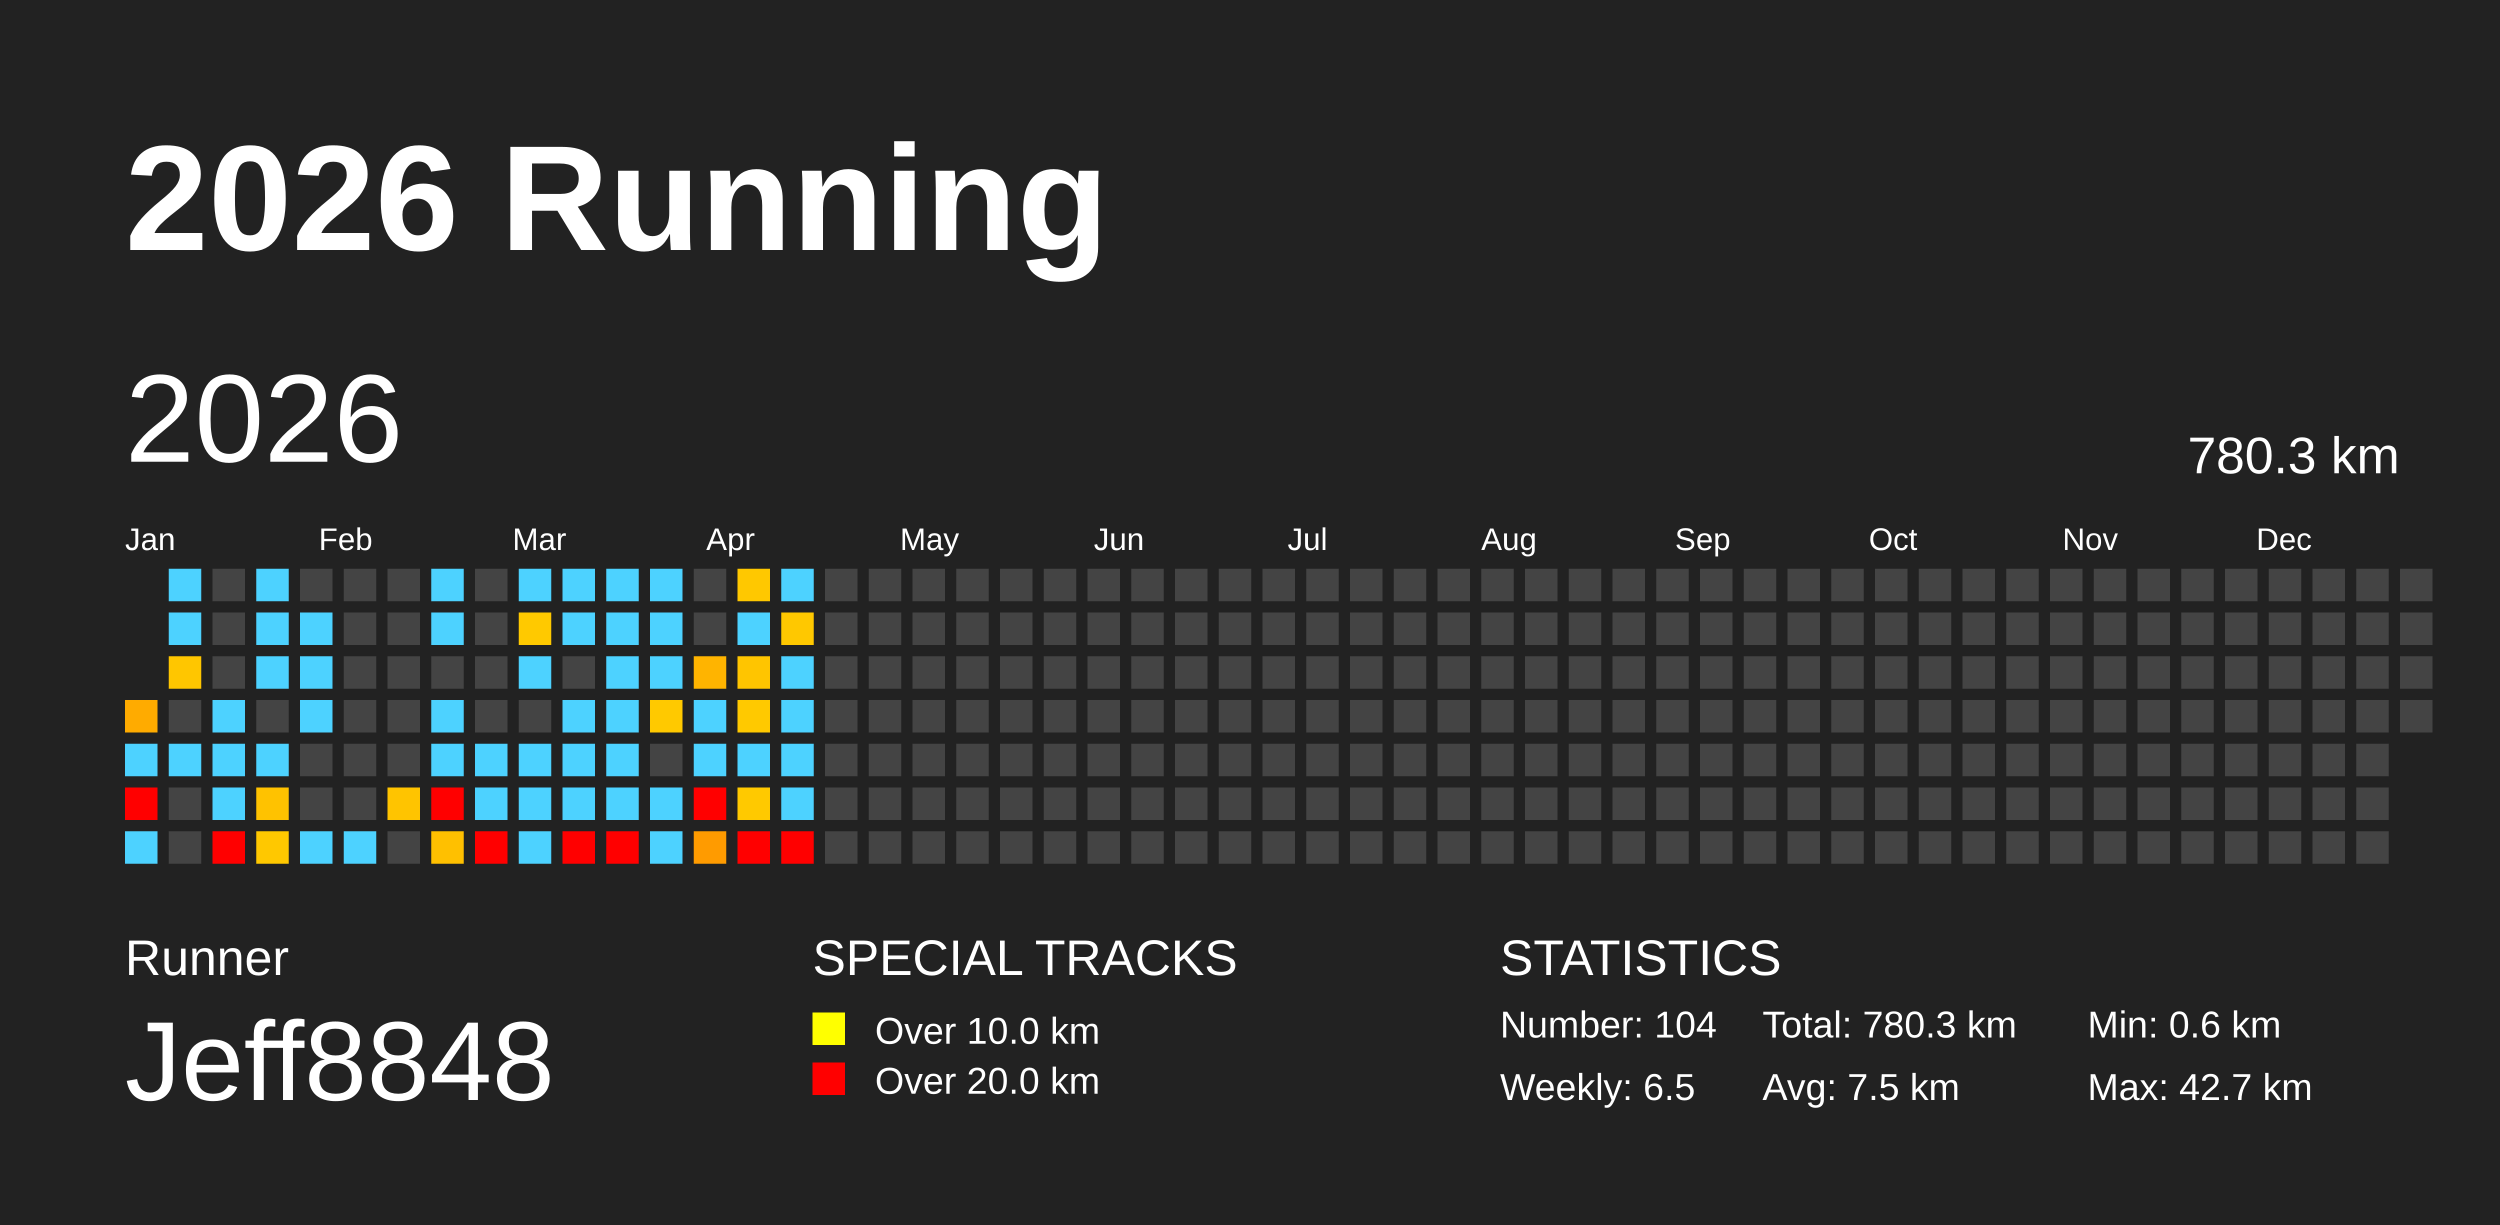
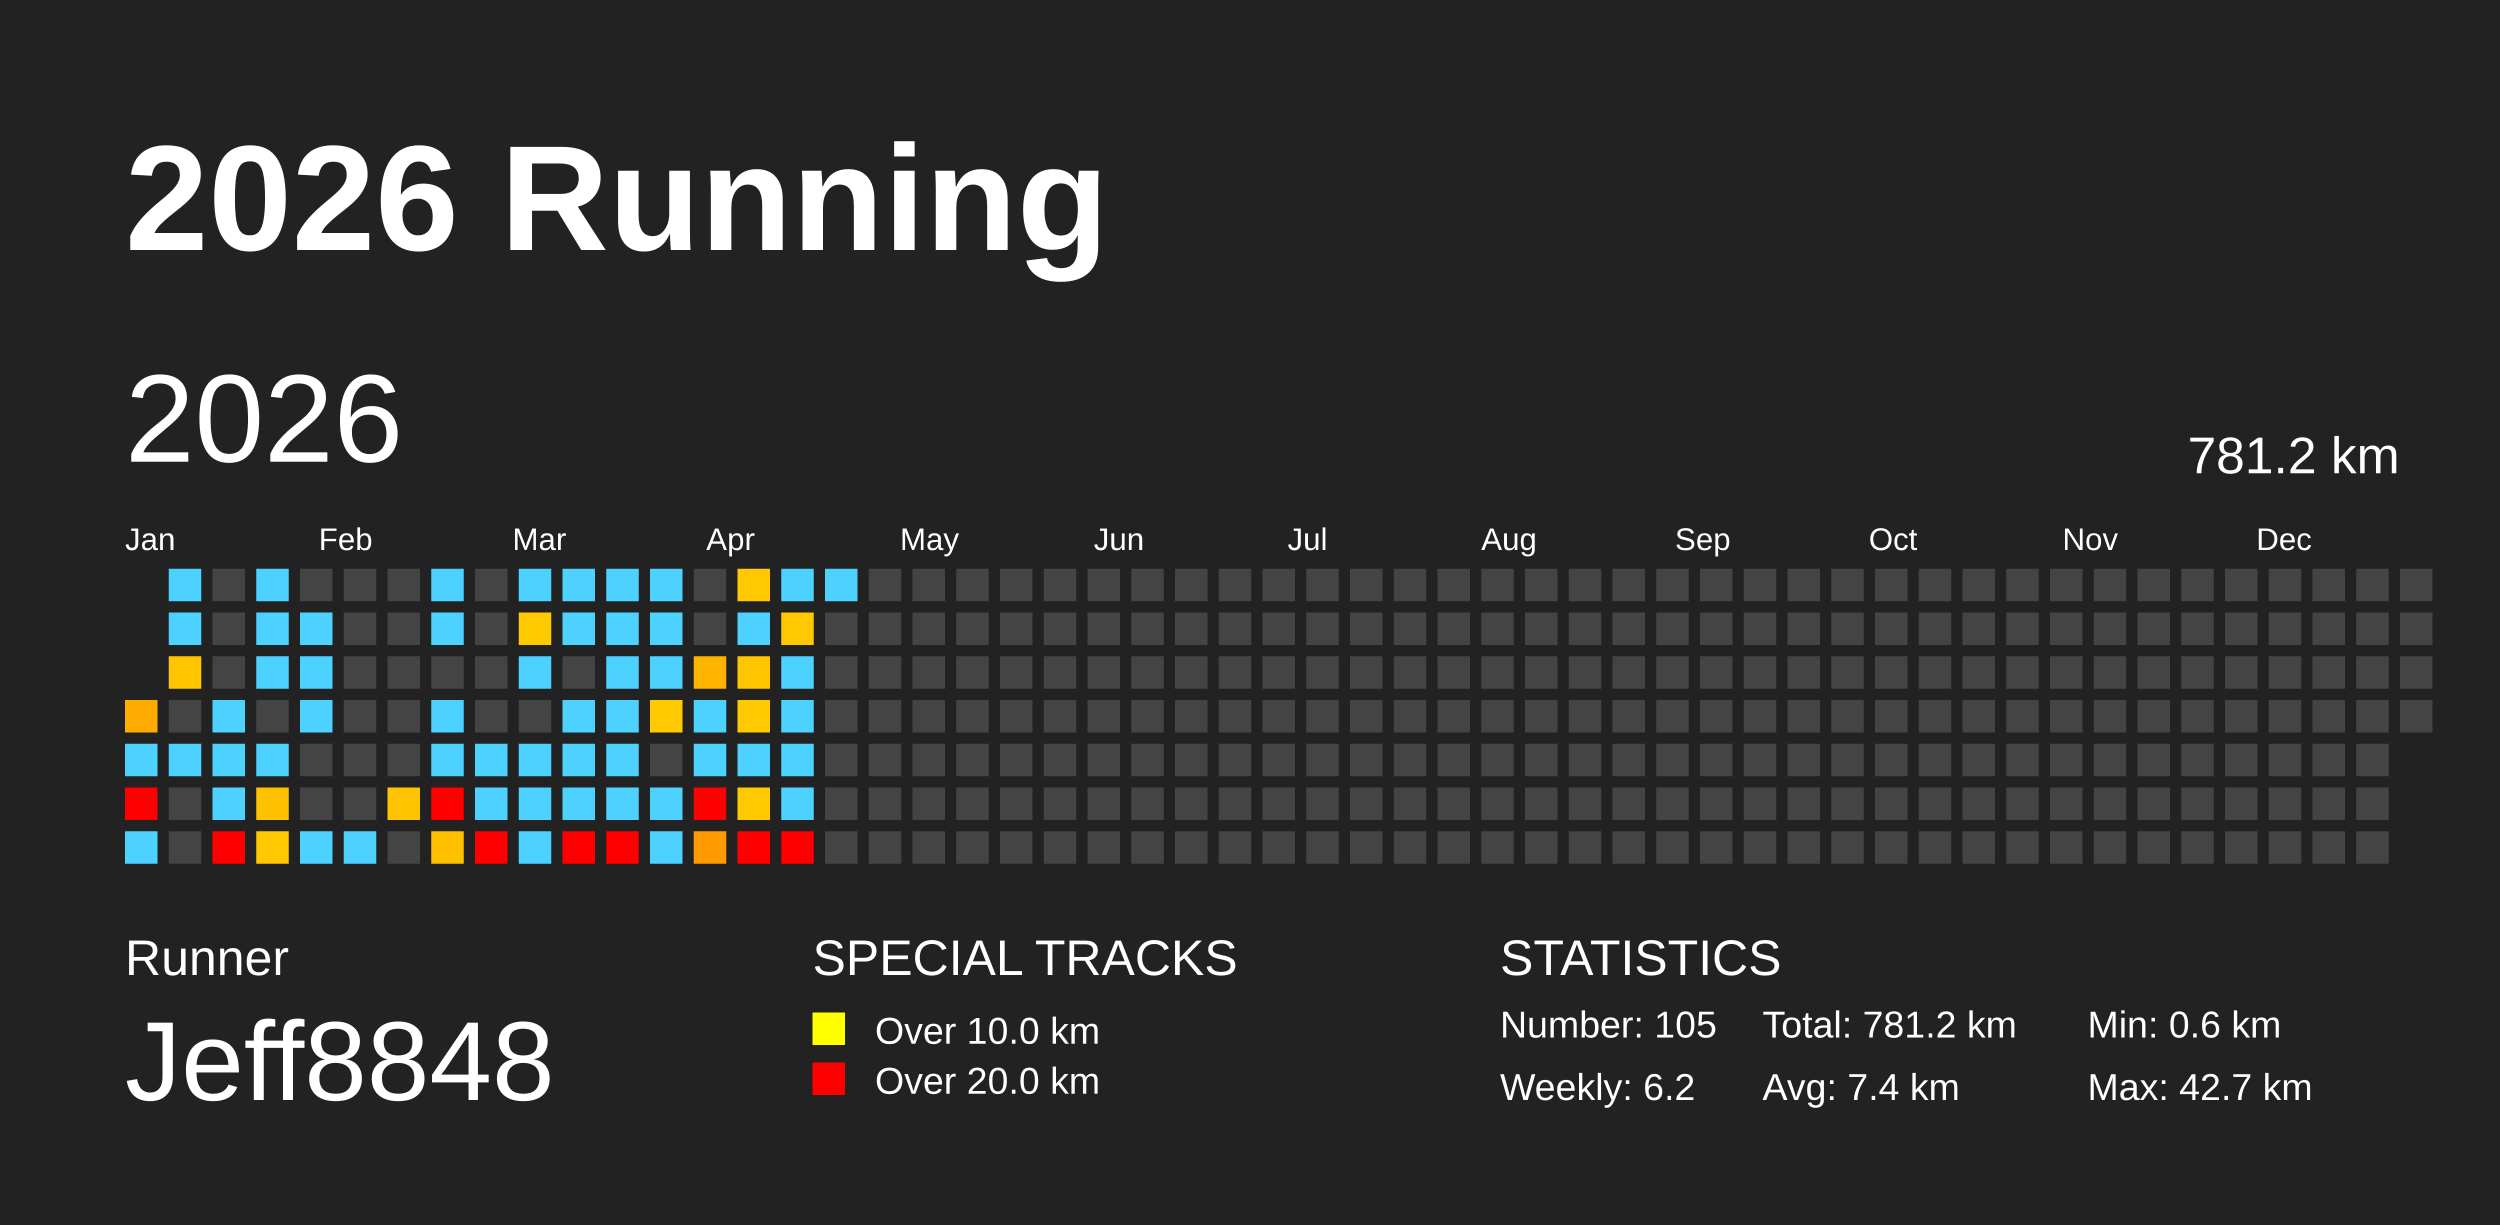
<svg xmlns="http://www.w3.org/2000/svg" baseProfile="full" height="98mm" version="1.1" viewBox="0,0,200,98" width="200mm">
  <defs />
  <rect fill="#222222" height="98" width="200" x="0" y="0" />
  <text fill="#FFFFFF" style="font-size:12px; font-family:Arial; font-weight:bold;" x="10" y="20">2026 Running</text>
  <text fill="#FFFFFF" style="font-size:4px; font-family:Arial" x="10" y="78">Runner</text>
  <text fill="#FFFFFF" style="font-size:9px; font-family:Arial" x="10" y="88">Jeff8848</text>
  <text fill="#FFFFFF" style="font-size:4px; font-family:Arial" x="65" y="78">SPECIAL TRACKS</text>
  <rect fill="yellow" height="2.6" width="2.6" x="65" y="81" />
  <text fill="#FFFFFF" style="font-size:3px; font-family:Arial" x="70" y="83.5">Over 10.0 km</text>
  <rect fill="red" height="2.6" width="2.6" x="65" y="85" />
  <text fill="#FFFFFF" style="font-size:3px; font-family:Arial" x="70" y="87.5">Over 20.0 km</text>
  <text fill="#FFFFFF" style="font-size:4px; font-family:Arial" x="120" y="78">STATISTICS</text>
-   <text fill="#FFFFFF" style="font-size:3px; font-family:Arial" x="120" y="83">Number: 104</text>
-   <text fill="#FFFFFF" style="font-size:3px; font-family:Arial" x="120" y="88">Weekly: 6.5</text>
-   <text fill="#FFFFFF" style="font-size:3px; font-family:Arial" x="141" y="83">Total: 780.3 km</text>
-   <text fill="#FFFFFF" style="font-size:3px; font-family:Arial" x="141" y="88">Avg: 7.5 km</text>
+   <text fill="#FFFFFF" style="font-size:3px; font-family:Arial" x="120" y="83">Number: 105</text>
+   <text fill="#FFFFFF" style="font-size:3px; font-family:Arial" x="120" y="88">Weekly: 6.2</text>
+   <text fill="#FFFFFF" style="font-size:3px; font-family:Arial" x="141" y="83">Total: 781.2 km</text>
+   <text fill="#FFFFFF" style="font-size:3px; font-family:Arial" x="141" y="88">Avg: 7.4 km</text>
  <text fill="#FFFFFF" style="font-size:3px; font-family:Arial" x="167" y="83">Min: 0.6 km</text>
  <text fill="#FFFFFF" style="font-size:3px; font-family:Arial" x="167" y="88">Max: 42.7 km</text>
  <text dominant-baseline="hanging" fill="#FFFFFF" style="font-size:10.0px; font-family:Arial;" x="10" y="30">2026</text>
-   <text dominant-baseline="hanging" fill="#FFFFFF" style="font-size:4.125px; font-family:Arial;" x="175" y="35">780.3 km</text>
+   <text dominant-baseline="hanging" fill="#FFFFFF" style="font-size:4.125px; font-family:Arial;" x="175" y="35">781.2 km</text>
  <text fill="#FFFFFF" style="font-size:2.5px; font-family:Arial" x="10.0" y="44">Jan</text>
  <text fill="#FFFFFF" style="font-size:2.5px; font-family:Arial" x="25.5" y="44">Feb</text>
  <text fill="#FFFFFF" style="font-size:2.5px; font-family:Arial" x="41.0" y="44">Mar</text>
  <text fill="#FFFFFF" style="font-size:2.5px; font-family:Arial" x="56.5" y="44">Apr</text>
  <text fill="#FFFFFF" style="font-size:2.5px; font-family:Arial" x="72.0" y="44">May</text>
  <text fill="#FFFFFF" style="font-size:2.5px; font-family:Arial" x="87.5" y="44">Jun</text>
  <text fill="#FFFFFF" style="font-size:2.5px; font-family:Arial" x="103.0" y="44">Jul</text>
  <text fill="#FFFFFF" style="font-size:2.5px; font-family:Arial" x="118.5" y="44">Aug</text>
  <text fill="#FFFFFF" style="font-size:2.5px; font-family:Arial" x="134.0" y="44">Sep</text>
  <text fill="#FFFFFF" style="font-size:2.5px; font-family:Arial" x="149.5" y="44">Oct</text>
  <text fill="#FFFFFF" style="font-size:2.5px; font-family:Arial" x="165.0" y="44">Nov</text>
  <text fill="#FFFFFF" style="font-size:2.5px; font-family:Arial" x="180.5" y="44">Dec</text>
  <rect fill="#ffab00" height="2.6" width="2.6" x="10.0" y="56.0" />
  <rect fill="#4dd2ff" height="2.6" width="2.6" x="10.0" y="59.5" />
  <rect fill="red" height="2.6" width="2.6" x="10.0" y="63.0" />
  <rect fill="#4dd2ff" height="2.6" width="2.6" x="10.0" y="66.5" />
  <rect fill="#4dd2ff" height="2.6" width="2.6" x="13.5" y="45.5" />
  <rect fill="#4dd2ff" height="2.6" width="2.6" x="13.5" y="49.0" />
  <rect fill="#ffc600" height="2.6" width="2.6" x="13.5" y="52.5" />
  <rect fill="#444444" height="2.6" width="2.6" x="13.5" y="56.0" />
  <rect fill="#4dd2ff" height="2.6" width="2.6" x="13.5" y="59.5" />
  <rect fill="#444444" height="2.6" width="2.6" x="13.5" y="63.0" />
  <rect fill="#444444" height="2.6" width="2.6" x="13.5" y="66.5" />
  <rect fill="#444444" height="2.6" width="2.6" x="17.0" y="45.5" />
  <rect fill="#444444" height="2.6" width="2.6" x="17.0" y="49.0" />
  <rect fill="#444444" height="2.6" width="2.6" x="17.0" y="52.5" />
  <rect fill="#4dd2ff" height="2.6" width="2.6" x="17.0" y="56.0" />
  <rect fill="#4dd2ff" height="2.6" width="2.6" x="17.0" y="59.5" />
  <rect fill="#4dd2ff" height="2.6" width="2.6" x="17.0" y="63.0" />
  <rect fill="red" height="2.6" width="2.6" x="17.0" y="66.5" />
  <rect fill="#4dd2ff" height="2.6" width="2.6" x="20.5" y="45.5" />
  <rect fill="#4dd2ff" height="2.6" width="2.6" x="20.5" y="49.0" />
  <rect fill="#4dd2ff" height="2.6" width="2.6" x="20.5" y="52.5" />
  <rect fill="#444444" height="2.6" width="2.6" x="20.5" y="56.0" />
  <rect fill="#4dd2ff" height="2.6" width="2.6" x="20.5" y="59.5" />
  <rect fill="#ffc200" height="2.6" width="2.6" x="20.5" y="63.0" />
  <rect fill="#ffc800" height="2.6" width="2.6" x="20.5" y="66.5" />
  <rect fill="#444444" height="2.6" width="2.6" x="24.0" y="45.5" />
  <rect fill="#4dd2ff" height="2.6" width="2.6" x="24.0" y="49.0" />
  <rect fill="#4dd2ff" height="2.6" width="2.6" x="24.0" y="52.5" />
  <rect fill="#4dd2ff" height="2.6" width="2.6" x="24.0" y="56.0" />
  <rect fill="#444444" height="2.6" width="2.6" x="24.0" y="59.5" />
  <rect fill="#444444" height="2.6" width="2.6" x="24.0" y="63.0" />
  <rect fill="#4dd2ff" height="2.6" width="2.6" x="24.0" y="66.5" />
  <rect fill="#444444" height="2.6" width="2.6" x="27.5" y="45.5" />
  <rect fill="#444444" height="2.6" width="2.6" x="27.5" y="49.0" />
  <rect fill="#444444" height="2.6" width="2.6" x="27.5" y="52.5" />
  <rect fill="#444444" height="2.6" width="2.6" x="27.5" y="56.0" />
  <rect fill="#444444" height="2.6" width="2.6" x="27.5" y="59.5" />
  <rect fill="#444444" height="2.6" width="2.6" x="27.5" y="63.0" />
  <rect fill="#4dd2ff" height="2.6" width="2.6" x="27.5" y="66.5" />
  <rect fill="#444444" height="2.6" width="2.6" x="31.0" y="45.5" />
  <rect fill="#444444" height="2.6" width="2.6" x="31.0" y="49.0" />
  <rect fill="#444444" height="2.6" width="2.6" x="31.0" y="52.5" />
  <rect fill="#444444" height="2.6" width="2.6" x="31.0" y="56.0" />
  <rect fill="#444444" height="2.6" width="2.6" x="31.0" y="59.5" />
  <rect fill="#ffc400" height="2.6" width="2.6" x="31.0" y="63.0" />
  <rect fill="#444444" height="2.6" width="2.6" x="31.0" y="66.5" />
  <rect fill="#4dd2ff" height="2.6" width="2.6" x="34.5" y="45.5" />
  <rect fill="#4dd2ff" height="2.6" width="2.6" x="34.5" y="49.0" />
  <rect fill="#444444" height="2.6" width="2.6" x="34.5" y="52.5" />
  <rect fill="#4dd2ff" height="2.6" width="2.6" x="34.5" y="56.0" />
  <rect fill="#4dd2ff" height="2.6" width="2.6" x="34.5" y="59.5" />
  <rect fill="red" height="2.6" width="2.6" x="34.5" y="63.0" />
  <rect fill="#ffc000" height="2.6" width="2.6" x="34.5" y="66.5" />
  <rect fill="#444444" height="2.6" width="2.6" x="38.0" y="45.5" />
  <rect fill="#444444" height="2.6" width="2.6" x="38.0" y="49.0" />
  <rect fill="#444444" height="2.6" width="2.6" x="38.0" y="52.5" />
  <rect fill="#444444" height="2.6" width="2.6" x="38.0" y="56.0" />
  <rect fill="#4dd2ff" height="2.6" width="2.6" x="38.0" y="59.5" />
  <rect fill="#4dd2ff" height="2.6" width="2.6" x="38.0" y="63.0" />
  <rect fill="red" height="2.6" width="2.6" x="38.0" y="66.5" />
  <rect fill="#4dd2ff" height="2.6" width="2.6" x="41.5" y="45.5" />
  <rect fill="#ffc900" height="2.6" width="2.6" x="41.5" y="49.0" />
  <rect fill="#4dd2ff" height="2.6" width="2.6" x="41.5" y="52.5" />
  <rect fill="#444444" height="2.6" width="2.6" x="41.5" y="56.0" />
  <rect fill="#4dd2ff" height="2.6" width="2.6" x="41.5" y="59.5" />
  <rect fill="#4dd2ff" height="2.6" width="2.6" x="41.5" y="63.0" />
  <rect fill="#4dd2ff" height="2.6" width="2.6" x="41.5" y="66.5" />
  <rect fill="#4dd2ff" height="2.6" width="2.6" x="45.0" y="45.5" />
  <rect fill="#4dd2ff" height="2.6" width="2.6" x="45.0" y="49.0" />
  <rect fill="#444444" height="2.6" width="2.6" x="45.0" y="52.5" />
  <rect fill="#4dd2ff" height="2.6" width="2.6" x="45.0" y="56.0" />
  <rect fill="#4dd2ff" height="2.6" width="2.6" x="45.0" y="59.5" />
  <rect fill="#4dd2ff" height="2.6" width="2.6" x="45.0" y="63.0" />
  <rect fill="red" height="2.6" width="2.6" x="45.0" y="66.5" />
  <rect fill="#4dd2ff" height="2.6" width="2.6" x="48.5" y="45.5" />
  <rect fill="#4dd2ff" height="2.6" width="2.6" x="48.5" y="49.0" />
  <rect fill="#4dd2ff" height="2.6" width="2.6" x="48.5" y="52.5" />
  <rect fill="#4dd2ff" height="2.6" width="2.6" x="48.5" y="56.0" />
  <rect fill="#4dd2ff" height="2.6" width="2.6" x="48.5" y="59.5" />
  <rect fill="#4dd2ff" height="2.6" width="2.6" x="48.5" y="63.0" />
  <rect fill="red" height="2.6" width="2.6" x="48.5" y="66.5" />
  <rect fill="#4dd2ff" height="2.6" width="2.6" x="52.0" y="45.5" />
  <rect fill="#4dd2ff" height="2.6" width="2.6" x="52.0" y="49.0" />
  <rect fill="#4dd2ff" height="2.6" width="2.6" x="52.0" y="52.5" />
  <rect fill="#ffc900" height="2.6" width="2.6" x="52.0" y="56.0" />
  <rect fill="#444444" height="2.6" width="2.6" x="52.0" y="59.5" />
  <rect fill="#4dd2ff" height="2.6" width="2.6" x="52.0" y="63.0" />
  <rect fill="#4dd2ff" height="2.6" width="2.6" x="52.0" y="66.5" />
  <rect fill="#444444" height="2.6" width="2.6" x="55.5" y="45.5" />
  <rect fill="#444444" height="2.6" width="2.6" x="55.5" y="49.0" />
  <rect fill="#ffb400" height="2.6" width="2.6" x="55.5" y="52.5" />
  <rect fill="#4dd2ff" height="2.6" width="2.6" x="55.5" y="56.0" />
  <rect fill="#4dd2ff" height="2.6" width="2.6" x="55.5" y="59.5" />
  <rect fill="red" height="2.6" width="2.6" x="55.5" y="63.0" />
  <rect fill="#ff9b00" height="2.6" width="2.6" x="55.5" y="66.5" />
  <rect fill="#ffc800" height="2.6" width="2.6" x="59.0" y="45.5" />
  <rect fill="#4dd2ff" height="2.6" width="2.6" x="59.0" y="49.0" />
  <rect fill="#ffc500" height="2.6" width="2.6" x="59.0" y="52.5" />
  <rect fill="#ffc900" height="2.6" width="2.6" x="59.0" y="56.0" />
  <rect fill="#4dd2ff" height="2.6" width="2.6" x="59.0" y="59.5" />
  <rect fill="#ffc900" height="2.6" width="2.6" x="59.0" y="63.0" />
  <rect fill="red" height="2.6" width="2.6" x="59.0" y="66.5" />
  <rect fill="#4dd2ff" height="2.6" width="2.6" x="62.5" y="45.5" />
  <rect fill="#ffc800" height="2.6" width="2.6" x="62.5" y="49.0" />
  <rect fill="#4dd2ff" height="2.6" width="2.6" x="62.5" y="52.5" />
  <rect fill="#4dd2ff" height="2.6" width="2.6" x="62.5" y="56.0" />
  <rect fill="#4dd2ff" height="2.6" width="2.6" x="62.5" y="59.5" />
  <rect fill="#4dd2ff" height="2.6" width="2.6" x="62.5" y="63.0" />
  <rect fill="red" height="2.6" width="2.6" x="62.5" y="66.5" />
-   <rect fill="#444444" height="2.6" width="2.6" x="66.0" y="45.5" />
+   <rect fill="#4dd2ff" height="2.6" width="2.6" x="66.0" y="45.5" />
  <rect fill="#444444" height="2.6" width="2.6" x="66.0" y="49.0" />
  <rect fill="#444444" height="2.6" width="2.6" x="66.0" y="52.5" />
  <rect fill="#444444" height="2.6" width="2.6" x="66.0" y="56.0" />
  <rect fill="#444444" height="2.6" width="2.6" x="66.0" y="59.5" />
  <rect fill="#444444" height="2.6" width="2.6" x="66.0" y="63.0" />
  <rect fill="#444444" height="2.6" width="2.6" x="66.0" y="66.5" />
  <rect fill="#444444" height="2.6" width="2.6" x="69.5" y="45.5" />
  <rect fill="#444444" height="2.6" width="2.6" x="69.5" y="49.0" />
  <rect fill="#444444" height="2.6" width="2.6" x="69.5" y="52.5" />
  <rect fill="#444444" height="2.6" width="2.6" x="69.5" y="56.0" />
  <rect fill="#444444" height="2.6" width="2.6" x="69.5" y="59.5" />
  <rect fill="#444444" height="2.6" width="2.6" x="69.5" y="63.0" />
  <rect fill="#444444" height="2.6" width="2.6" x="69.5" y="66.5" />
  <rect fill="#444444" height="2.6" width="2.6" x="73.0" y="45.5" />
  <rect fill="#444444" height="2.6" width="2.6" x="73.0" y="49.0" />
  <rect fill="#444444" height="2.6" width="2.6" x="73.0" y="52.5" />
  <rect fill="#444444" height="2.6" width="2.6" x="73.0" y="56.0" />
  <rect fill="#444444" height="2.6" width="2.6" x="73.0" y="59.5" />
  <rect fill="#444444" height="2.6" width="2.6" x="73.0" y="63.0" />
  <rect fill="#444444" height="2.6" width="2.6" x="73.0" y="66.5" />
  <rect fill="#444444" height="2.6" width="2.6" x="76.5" y="45.5" />
  <rect fill="#444444" height="2.6" width="2.6" x="76.5" y="49.0" />
  <rect fill="#444444" height="2.6" width="2.6" x="76.5" y="52.5" />
  <rect fill="#444444" height="2.6" width="2.6" x="76.5" y="56.0" />
  <rect fill="#444444" height="2.6" width="2.6" x="76.5" y="59.5" />
  <rect fill="#444444" height="2.6" width="2.6" x="76.5" y="63.0" />
  <rect fill="#444444" height="2.6" width="2.6" x="76.5" y="66.5" />
  <rect fill="#444444" height="2.6" width="2.6" x="80.0" y="45.5" />
  <rect fill="#444444" height="2.6" width="2.6" x="80.0" y="49.0" />
  <rect fill="#444444" height="2.6" width="2.6" x="80.0" y="52.5" />
  <rect fill="#444444" height="2.6" width="2.6" x="80.0" y="56.0" />
  <rect fill="#444444" height="2.6" width="2.6" x="80.0" y="59.5" />
  <rect fill="#444444" height="2.6" width="2.6" x="80.0" y="63.0" />
  <rect fill="#444444" height="2.6" width="2.6" x="80.0" y="66.5" />
  <rect fill="#444444" height="2.6" width="2.6" x="83.5" y="45.5" />
  <rect fill="#444444" height="2.6" width="2.6" x="83.5" y="49.0" />
  <rect fill="#444444" height="2.6" width="2.6" x="83.5" y="52.5" />
  <rect fill="#444444" height="2.6" width="2.6" x="83.5" y="56.0" />
  <rect fill="#444444" height="2.6" width="2.6" x="83.5" y="59.5" />
  <rect fill="#444444" height="2.6" width="2.6" x="83.5" y="63.0" />
  <rect fill="#444444" height="2.6" width="2.6" x="83.5" y="66.5" />
  <rect fill="#444444" height="2.6" width="2.6" x="87.0" y="45.5" />
  <rect fill="#444444" height="2.6" width="2.6" x="87.0" y="49.0" />
  <rect fill="#444444" height="2.6" width="2.6" x="87.0" y="52.5" />
  <rect fill="#444444" height="2.6" width="2.6" x="87.0" y="56.0" />
  <rect fill="#444444" height="2.6" width="2.6" x="87.0" y="59.5" />
  <rect fill="#444444" height="2.6" width="2.6" x="87.0" y="63.0" />
  <rect fill="#444444" height="2.6" width="2.6" x="87.0" y="66.5" />
  <rect fill="#444444" height="2.6" width="2.6" x="90.5" y="45.5" />
  <rect fill="#444444" height="2.6" width="2.6" x="90.5" y="49.0" />
  <rect fill="#444444" height="2.6" width="2.6" x="90.5" y="52.5" />
  <rect fill="#444444" height="2.6" width="2.6" x="90.5" y="56.0" />
  <rect fill="#444444" height="2.6" width="2.6" x="90.5" y="59.5" />
  <rect fill="#444444" height="2.6" width="2.6" x="90.5" y="63.0" />
  <rect fill="#444444" height="2.6" width="2.6" x="90.5" y="66.5" />
  <rect fill="#444444" height="2.6" width="2.6" x="94.0" y="45.5" />
  <rect fill="#444444" height="2.6" width="2.6" x="94.0" y="49.0" />
  <rect fill="#444444" height="2.6" width="2.6" x="94.0" y="52.5" />
  <rect fill="#444444" height="2.6" width="2.6" x="94.0" y="56.0" />
  <rect fill="#444444" height="2.6" width="2.6" x="94.0" y="59.5" />
  <rect fill="#444444" height="2.6" width="2.6" x="94.0" y="63.0" />
  <rect fill="#444444" height="2.6" width="2.6" x="94.0" y="66.5" />
  <rect fill="#444444" height="2.6" width="2.6" x="97.5" y="45.5" />
  <rect fill="#444444" height="2.6" width="2.6" x="97.5" y="49.0" />
  <rect fill="#444444" height="2.6" width="2.6" x="97.5" y="52.5" />
  <rect fill="#444444" height="2.6" width="2.6" x="97.5" y="56.0" />
  <rect fill="#444444" height="2.6" width="2.6" x="97.5" y="59.5" />
  <rect fill="#444444" height="2.6" width="2.6" x="97.5" y="63.0" />
  <rect fill="#444444" height="2.6" width="2.6" x="97.5" y="66.5" />
  <rect fill="#444444" height="2.6" width="2.6" x="101.0" y="45.5" />
  <rect fill="#444444" height="2.6" width="2.6" x="101.0" y="49.0" />
  <rect fill="#444444" height="2.6" width="2.6" x="101.0" y="52.5" />
  <rect fill="#444444" height="2.6" width="2.6" x="101.0" y="56.0" />
  <rect fill="#444444" height="2.6" width="2.6" x="101.0" y="59.5" />
  <rect fill="#444444" height="2.6" width="2.6" x="101.0" y="63.0" />
  <rect fill="#444444" height="2.6" width="2.6" x="101.0" y="66.5" />
  <rect fill="#444444" height="2.6" width="2.6" x="104.5" y="45.5" />
  <rect fill="#444444" height="2.6" width="2.6" x="104.5" y="49.0" />
  <rect fill="#444444" height="2.6" width="2.6" x="104.5" y="52.5" />
  <rect fill="#444444" height="2.6" width="2.6" x="104.5" y="56.0" />
  <rect fill="#444444" height="2.6" width="2.6" x="104.5" y="59.5" />
  <rect fill="#444444" height="2.6" width="2.6" x="104.5" y="63.0" />
  <rect fill="#444444" height="2.6" width="2.6" x="104.5" y="66.5" />
  <rect fill="#444444" height="2.6" width="2.6" x="108.0" y="45.5" />
  <rect fill="#444444" height="2.6" width="2.6" x="108.0" y="49.0" />
  <rect fill="#444444" height="2.6" width="2.6" x="108.0" y="52.5" />
  <rect fill="#444444" height="2.6" width="2.6" x="108.0" y="56.0" />
  <rect fill="#444444" height="2.6" width="2.6" x="108.0" y="59.5" />
  <rect fill="#444444" height="2.6" width="2.6" x="108.0" y="63.0" />
  <rect fill="#444444" height="2.6" width="2.6" x="108.0" y="66.5" />
  <rect fill="#444444" height="2.6" width="2.6" x="111.5" y="45.5" />
  <rect fill="#444444" height="2.6" width="2.6" x="111.5" y="49.0" />
  <rect fill="#444444" height="2.6" width="2.6" x="111.5" y="52.5" />
  <rect fill="#444444" height="2.6" width="2.6" x="111.5" y="56.0" />
  <rect fill="#444444" height="2.6" width="2.6" x="111.5" y="59.5" />
  <rect fill="#444444" height="2.6" width="2.6" x="111.5" y="63.0" />
  <rect fill="#444444" height="2.6" width="2.6" x="111.5" y="66.5" />
  <rect fill="#444444" height="2.6" width="2.6" x="115.0" y="45.5" />
  <rect fill="#444444" height="2.6" width="2.6" x="115.0" y="49.0" />
  <rect fill="#444444" height="2.6" width="2.6" x="115.0" y="52.5" />
  <rect fill="#444444" height="2.6" width="2.6" x="115.0" y="56.0" />
  <rect fill="#444444" height="2.6" width="2.6" x="115.0" y="59.5" />
  <rect fill="#444444" height="2.6" width="2.6" x="115.0" y="63.0" />
  <rect fill="#444444" height="2.6" width="2.6" x="115.0" y="66.5" />
  <rect fill="#444444" height="2.6" width="2.6" x="118.5" y="45.5" />
  <rect fill="#444444" height="2.6" width="2.6" x="118.5" y="49.0" />
  <rect fill="#444444" height="2.6" width="2.6" x="118.5" y="52.5" />
  <rect fill="#444444" height="2.6" width="2.6" x="118.5" y="56.0" />
  <rect fill="#444444" height="2.6" width="2.6" x="118.5" y="59.5" />
  <rect fill="#444444" height="2.6" width="2.6" x="118.5" y="63.0" />
  <rect fill="#444444" height="2.6" width="2.6" x="118.5" y="66.5" />
  <rect fill="#444444" height="2.6" width="2.6" x="122.0" y="45.5" />
  <rect fill="#444444" height="2.6" width="2.6" x="122.0" y="49.0" />
  <rect fill="#444444" height="2.6" width="2.6" x="122.0" y="52.5" />
  <rect fill="#444444" height="2.6" width="2.6" x="122.0" y="56.0" />
  <rect fill="#444444" height="2.6" width="2.6" x="122.0" y="59.5" />
  <rect fill="#444444" height="2.6" width="2.6" x="122.0" y="63.0" />
  <rect fill="#444444" height="2.6" width="2.6" x="122.0" y="66.5" />
  <rect fill="#444444" height="2.6" width="2.6" x="125.5" y="45.5" />
  <rect fill="#444444" height="2.6" width="2.6" x="125.5" y="49.0" />
  <rect fill="#444444" height="2.6" width="2.6" x="125.5" y="52.5" />
  <rect fill="#444444" height="2.6" width="2.6" x="125.5" y="56.0" />
  <rect fill="#444444" height="2.6" width="2.6" x="125.5" y="59.5" />
  <rect fill="#444444" height="2.6" width="2.6" x="125.5" y="63.0" />
  <rect fill="#444444" height="2.6" width="2.6" x="125.5" y="66.5" />
  <rect fill="#444444" height="2.6" width="2.6" x="129.0" y="45.5" />
  <rect fill="#444444" height="2.6" width="2.6" x="129.0" y="49.0" />
  <rect fill="#444444" height="2.6" width="2.6" x="129.0" y="52.5" />
  <rect fill="#444444" height="2.6" width="2.6" x="129.0" y="56.0" />
  <rect fill="#444444" height="2.6" width="2.6" x="129.0" y="59.5" />
  <rect fill="#444444" height="2.6" width="2.6" x="129.0" y="63.0" />
  <rect fill="#444444" height="2.6" width="2.6" x="129.0" y="66.5" />
  <rect fill="#444444" height="2.6" width="2.6" x="132.5" y="45.5" />
  <rect fill="#444444" height="2.6" width="2.6" x="132.5" y="49.0" />
  <rect fill="#444444" height="2.6" width="2.6" x="132.5" y="52.5" />
  <rect fill="#444444" height="2.6" width="2.6" x="132.5" y="56.0" />
  <rect fill="#444444" height="2.6" width="2.6" x="132.5" y="59.5" />
  <rect fill="#444444" height="2.6" width="2.6" x="132.5" y="63.0" />
  <rect fill="#444444" height="2.6" width="2.6" x="132.5" y="66.5" />
  <rect fill="#444444" height="2.6" width="2.6" x="136.0" y="45.5" />
  <rect fill="#444444" height="2.6" width="2.6" x="136.0" y="49.0" />
  <rect fill="#444444" height="2.6" width="2.6" x="136.0" y="52.5" />
  <rect fill="#444444" height="2.6" width="2.6" x="136.0" y="56.0" />
  <rect fill="#444444" height="2.6" width="2.6" x="136.0" y="59.5" />
  <rect fill="#444444" height="2.6" width="2.6" x="136.0" y="63.0" />
  <rect fill="#444444" height="2.6" width="2.6" x="136.0" y="66.5" />
  <rect fill="#444444" height="2.6" width="2.6" x="139.5" y="45.5" />
  <rect fill="#444444" height="2.6" width="2.6" x="139.5" y="49.0" />
  <rect fill="#444444" height="2.6" width="2.6" x="139.5" y="52.5" />
  <rect fill="#444444" height="2.6" width="2.6" x="139.5" y="56.0" />
  <rect fill="#444444" height="2.6" width="2.6" x="139.5" y="59.5" />
  <rect fill="#444444" height="2.6" width="2.6" x="139.5" y="63.0" />
  <rect fill="#444444" height="2.6" width="2.6" x="139.5" y="66.5" />
  <rect fill="#444444" height="2.6" width="2.6" x="143.0" y="45.5" />
  <rect fill="#444444" height="2.6" width="2.6" x="143.0" y="49.0" />
  <rect fill="#444444" height="2.6" width="2.6" x="143.0" y="52.5" />
  <rect fill="#444444" height="2.6" width="2.6" x="143.0" y="56.0" />
  <rect fill="#444444" height="2.6" width="2.6" x="143.0" y="59.5" />
  <rect fill="#444444" height="2.6" width="2.6" x="143.0" y="63.0" />
  <rect fill="#444444" height="2.6" width="2.6" x="143.0" y="66.5" />
  <rect fill="#444444" height="2.6" width="2.6" x="146.5" y="45.5" />
  <rect fill="#444444" height="2.6" width="2.6" x="146.5" y="49.0" />
  <rect fill="#444444" height="2.6" width="2.6" x="146.5" y="52.5" />
  <rect fill="#444444" height="2.6" width="2.6" x="146.5" y="56.0" />
  <rect fill="#444444" height="2.6" width="2.6" x="146.5" y="59.5" />
  <rect fill="#444444" height="2.6" width="2.6" x="146.5" y="63.0" />
  <rect fill="#444444" height="2.6" width="2.6" x="146.5" y="66.5" />
  <rect fill="#444444" height="2.6" width="2.6" x="150.0" y="45.5" />
  <rect fill="#444444" height="2.6" width="2.6" x="150.0" y="49.0" />
  <rect fill="#444444" height="2.6" width="2.6" x="150.0" y="52.5" />
  <rect fill="#444444" height="2.6" width="2.6" x="150.0" y="56.0" />
  <rect fill="#444444" height="2.6" width="2.6" x="150.0" y="59.5" />
  <rect fill="#444444" height="2.6" width="2.6" x="150.0" y="63.0" />
  <rect fill="#444444" height="2.6" width="2.6" x="150.0" y="66.5" />
  <rect fill="#444444" height="2.6" width="2.6" x="153.5" y="45.5" />
  <rect fill="#444444" height="2.6" width="2.6" x="153.5" y="49.0" />
  <rect fill="#444444" height="2.6" width="2.6" x="153.5" y="52.5" />
  <rect fill="#444444" height="2.6" width="2.6" x="153.5" y="56.0" />
  <rect fill="#444444" height="2.6" width="2.6" x="153.5" y="59.5" />
  <rect fill="#444444" height="2.6" width="2.6" x="153.5" y="63.0" />
  <rect fill="#444444" height="2.6" width="2.6" x="153.5" y="66.5" />
  <rect fill="#444444" height="2.6" width="2.6" x="157.0" y="45.5" />
  <rect fill="#444444" height="2.6" width="2.6" x="157.0" y="49.0" />
  <rect fill="#444444" height="2.6" width="2.6" x="157.0" y="52.5" />
  <rect fill="#444444" height="2.6" width="2.6" x="157.0" y="56.0" />
  <rect fill="#444444" height="2.6" width="2.6" x="157.0" y="59.5" />
  <rect fill="#444444" height="2.6" width="2.6" x="157.0" y="63.0" />
  <rect fill="#444444" height="2.6" width="2.6" x="157.0" y="66.5" />
  <rect fill="#444444" height="2.6" width="2.6" x="160.5" y="45.5" />
  <rect fill="#444444" height="2.6" width="2.6" x="160.5" y="49.0" />
  <rect fill="#444444" height="2.6" width="2.6" x="160.5" y="52.5" />
  <rect fill="#444444" height="2.6" width="2.6" x="160.5" y="56.0" />
  <rect fill="#444444" height="2.6" width="2.6" x="160.5" y="59.5" />
  <rect fill="#444444" height="2.6" width="2.6" x="160.5" y="63.0" />
  <rect fill="#444444" height="2.6" width="2.6" x="160.5" y="66.5" />
  <rect fill="#444444" height="2.6" width="2.6" x="164.0" y="45.5" />
  <rect fill="#444444" height="2.6" width="2.6" x="164.0" y="49.0" />
  <rect fill="#444444" height="2.6" width="2.6" x="164.0" y="52.5" />
  <rect fill="#444444" height="2.6" width="2.6" x="164.0" y="56.0" />
  <rect fill="#444444" height="2.6" width="2.6" x="164.0" y="59.5" />
  <rect fill="#444444" height="2.6" width="2.6" x="164.0" y="63.0" />
  <rect fill="#444444" height="2.6" width="2.6" x="164.0" y="66.5" />
  <rect fill="#444444" height="2.6" width="2.6" x="167.5" y="45.5" />
  <rect fill="#444444" height="2.6" width="2.6" x="167.5" y="49.0" />
  <rect fill="#444444" height="2.6" width="2.6" x="167.5" y="52.5" />
  <rect fill="#444444" height="2.6" width="2.6" x="167.5" y="56.0" />
  <rect fill="#444444" height="2.6" width="2.6" x="167.5" y="59.5" />
  <rect fill="#444444" height="2.6" width="2.6" x="167.5" y="63.0" />
  <rect fill="#444444" height="2.6" width="2.6" x="167.5" y="66.5" />
  <rect fill="#444444" height="2.6" width="2.6" x="171.0" y="45.5" />
  <rect fill="#444444" height="2.6" width="2.6" x="171.0" y="49.0" />
  <rect fill="#444444" height="2.6" width="2.6" x="171.0" y="52.5" />
  <rect fill="#444444" height="2.6" width="2.6" x="171.0" y="56.0" />
  <rect fill="#444444" height="2.6" width="2.6" x="171.0" y="59.5" />
  <rect fill="#444444" height="2.6" width="2.6" x="171.0" y="63.0" />
  <rect fill="#444444" height="2.6" width="2.6" x="171.0" y="66.5" />
  <rect fill="#444444" height="2.6" width="2.6" x="174.5" y="45.5" />
  <rect fill="#444444" height="2.6" width="2.6" x="174.5" y="49.0" />
  <rect fill="#444444" height="2.6" width="2.6" x="174.5" y="52.5" />
  <rect fill="#444444" height="2.6" width="2.6" x="174.5" y="56.0" />
  <rect fill="#444444" height="2.6" width="2.6" x="174.5" y="59.5" />
  <rect fill="#444444" height="2.6" width="2.6" x="174.5" y="63.0" />
  <rect fill="#444444" height="2.6" width="2.6" x="174.5" y="66.5" />
  <rect fill="#444444" height="2.6" width="2.6" x="178.0" y="45.5" />
  <rect fill="#444444" height="2.6" width="2.6" x="178.0" y="49.0" />
  <rect fill="#444444" height="2.6" width="2.6" x="178.0" y="52.5" />
  <rect fill="#444444" height="2.6" width="2.6" x="178.0" y="56.0" />
  <rect fill="#444444" height="2.6" width="2.6" x="178.0" y="59.5" />
  <rect fill="#444444" height="2.6" width="2.6" x="178.0" y="63.0" />
  <rect fill="#444444" height="2.6" width="2.6" x="178.0" y="66.5" />
  <rect fill="#444444" height="2.6" width="2.6" x="181.5" y="45.5" />
  <rect fill="#444444" height="2.6" width="2.6" x="181.5" y="49.0" />
  <rect fill="#444444" height="2.6" width="2.6" x="181.5" y="52.5" />
  <rect fill="#444444" height="2.6" width="2.6" x="181.5" y="56.0" />
  <rect fill="#444444" height="2.6" width="2.6" x="181.5" y="59.5" />
  <rect fill="#444444" height="2.6" width="2.6" x="181.5" y="63.0" />
  <rect fill="#444444" height="2.6" width="2.6" x="181.5" y="66.5" />
  <rect fill="#444444" height="2.6" width="2.6" x="185.0" y="45.5" />
  <rect fill="#444444" height="2.6" width="2.6" x="185.0" y="49.0" />
  <rect fill="#444444" height="2.6" width="2.6" x="185.0" y="52.5" />
  <rect fill="#444444" height="2.6" width="2.6" x="185.0" y="56.0" />
  <rect fill="#444444" height="2.6" width="2.6" x="185.0" y="59.5" />
  <rect fill="#444444" height="2.6" width="2.6" x="185.0" y="63.0" />
  <rect fill="#444444" height="2.6" width="2.6" x="185.0" y="66.5" />
  <rect fill="#444444" height="2.6" width="2.6" x="188.5" y="45.5" />
  <rect fill="#444444" height="2.6" width="2.6" x="188.5" y="49.0" />
  <rect fill="#444444" height="2.6" width="2.6" x="188.5" y="52.5" />
  <rect fill="#444444" height="2.6" width="2.6" x="188.5" y="56.0" />
  <rect fill="#444444" height="2.6" width="2.6" x="188.5" y="59.5" />
  <rect fill="#444444" height="2.6" width="2.6" x="188.5" y="63.0" />
  <rect fill="#444444" height="2.6" width="2.6" x="188.5" y="66.5" />
  <rect fill="#444444" height="2.6" width="2.6" x="192.0" y="45.5" />
  <rect fill="#444444" height="2.6" width="2.6" x="192.0" y="49.0" />
  <rect fill="#444444" height="2.6" width="2.6" x="192.0" y="52.5" />
  <rect fill="#444444" height="2.6" width="2.6" x="192.0" y="56.0" />
</svg>
